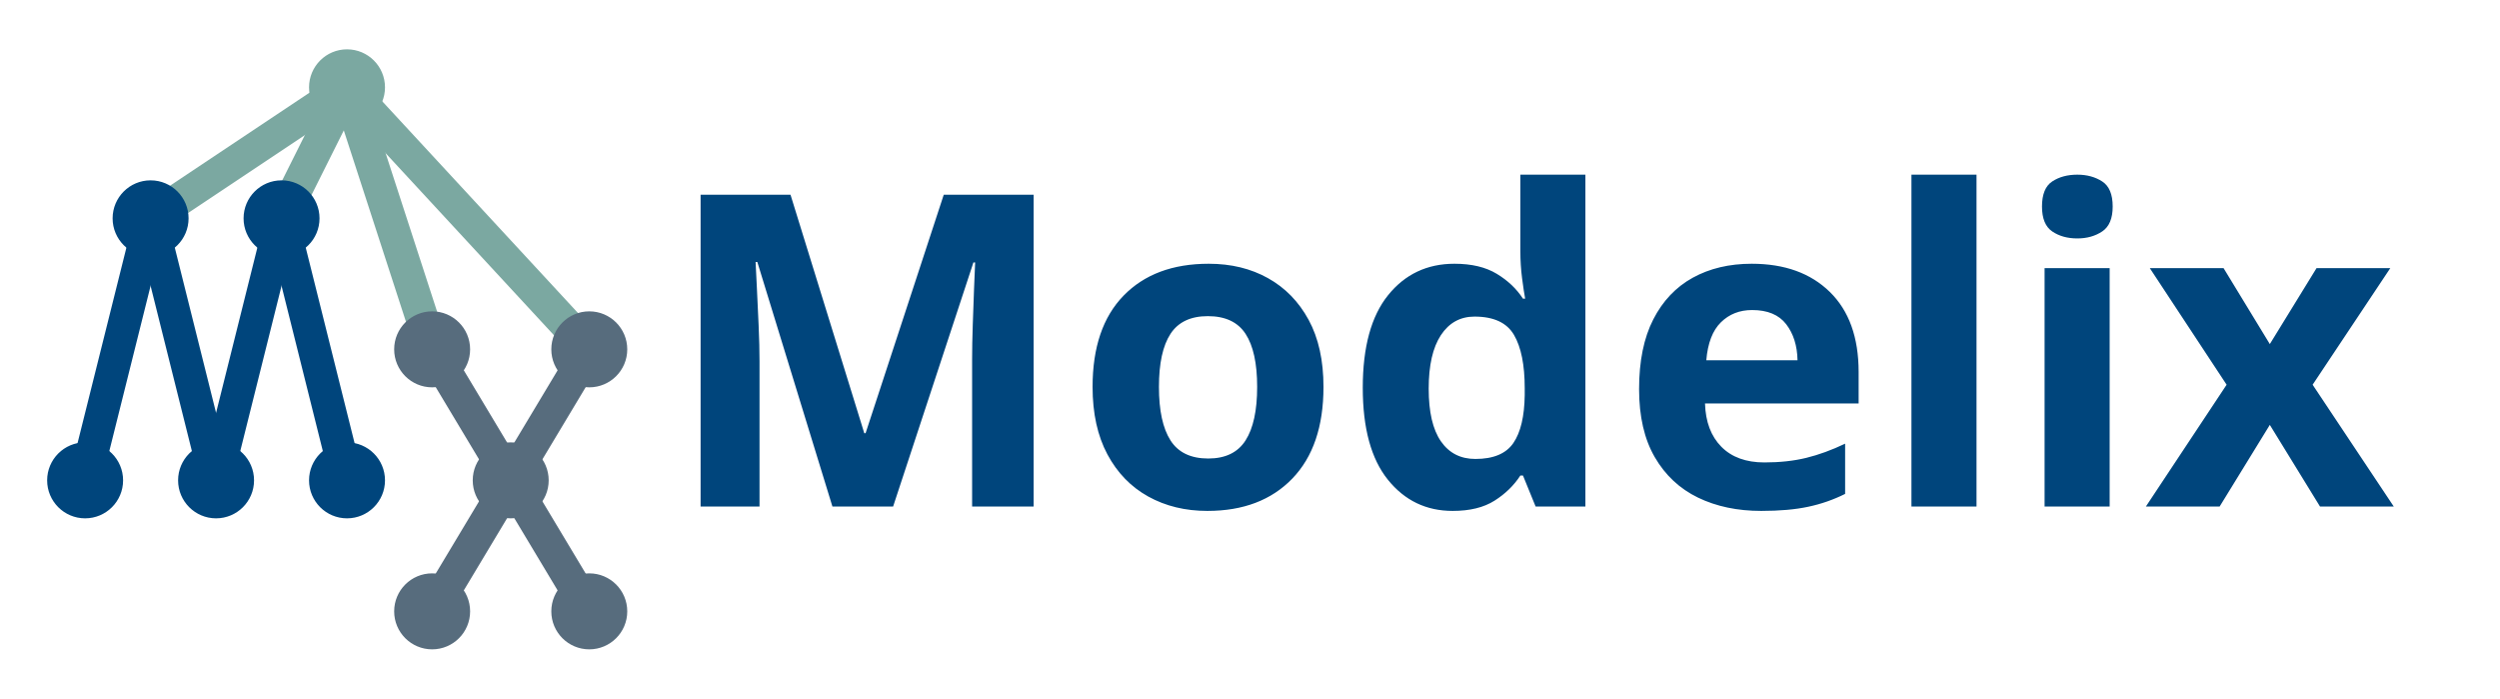
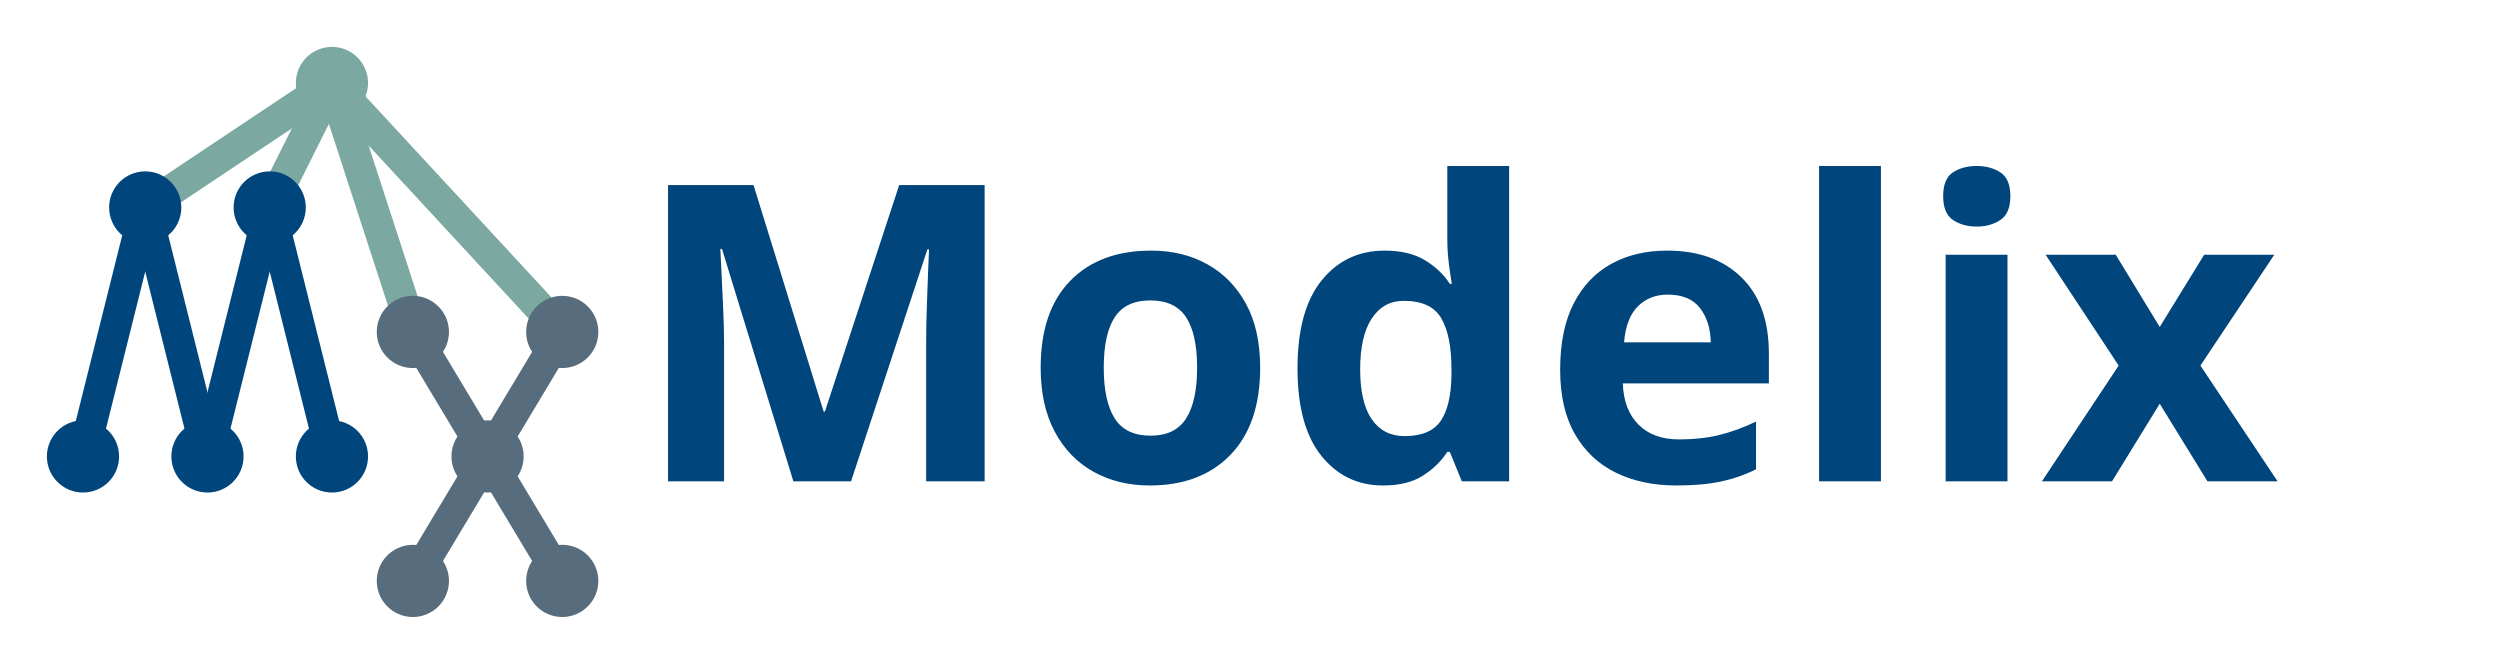
- <svg xmlns="http://www.w3.org/2000/svg" width="1145" height="320">
-   <g transform="translate(-54, -98)">
+ <svg xmlns="http://www.w3.org/2000/svg" width="1205" height="320">
+   <g transform="translate(-53, -98)">
    <g transform="scale(0.6, 0.6) translate(100, 180)">
      <g transform="translate(-20, 0)">
        <line fill="none" stroke="#7ba8a1" x1="125" y1="150" x2="275" y2="50" stroke-width="25" />
        <line fill="none" stroke="#7ba8a1" x1="275" y1="50" x2="225" y2="150" stroke-width="25" />
        <line fill="none" stroke="#7ba8a1" x1="275" y1="50" x2="340" y2="250" stroke-width="25" />
        <line fill="none" stroke="#7ba8a1" x1="460" y1="250" x2="275" y2="50" stroke-width="25" />
        <ellipse fill="#7ba8a1" stroke="#7ba8a1" stroke-width="8" cx="275" cy="50" rx="25" ry="25" />
        <ellipse fill="#00457c" stroke="#00457c" stroke-width="8" cx="75" cy="350" rx="25" ry="25" />
        <ellipse fill="#00457c" stroke="#00457c" stroke-width="8" cx="175" cy="350" rx="25" ry="25" />
        <ellipse fill="#00457c" stroke="#00457c" stroke-width="8" cx="275" cy="350" rx="25" ry="25" />
        <ellipse fill="#00457c" stroke="#00457c" stroke-width="8" cx="125" cy="150" rx="25" ry="25" />
        <ellipse fill="#00457c" stroke="#00457c" stroke-width="8" cx="225" cy="150" rx="25" ry="25" />
        <line fill="none" stroke="#00457c" x1="75" y1="350" x2="125" y2="150" stroke-width="25" />
        <line fill="none" stroke="#00457c" stroke-width="25" x1="125" y1="150" x2="175" y2="350" />
        <line fill="none" stroke="#00457c" stroke-width="25" x1="225" y1="150" x2="175" y2="350" />
        <line fill="none" stroke="#00457c" stroke-width="25" x1="275" y1="350" x2="225" y2="150" />
        <ellipse fill="#576c7d" stroke="#576c7d" stroke-width="8" cx="340" cy="250" rx="25" ry="25" />
        <ellipse fill="#576c7d" stroke="#576c7d" stroke-width="8" cx="340" cy="450" rx="25" ry="25" />
        <ellipse fill="#576c7d" stroke="#576c7d" stroke-width="8" cx="400" cy="350" rx="25" ry="25" />
        <ellipse fill="#576c7d" stroke="#576c7d" stroke-width="8" cx="460" cy="250" rx="25" ry="25" />
        <ellipse fill="#576c7d" stroke="#576c7d" stroke-width="8" cx="460" cy="450" rx="25" ry="25" />
        <line fill="none" stroke="#576c7d" x1="340" y1="250" x2="400" y2="350" stroke-width="25" />
        <line fill="none" stroke="#576c7d" x1="460" y1="250" x2="400" y2="350" stroke-width="25" />
        <line fill="none" stroke="#576c7d" x1="340" y1="450" x2="400" y2="350" stroke-width="25" />
        <line fill="none" stroke="#576c7d" x1="460" y1="450" x2="400" y2="350" stroke-width="25" />
      </g>
    </g>
    <text transform="scale(1, 1) translate(7, 0)" font-family="Montserrat" font-weight="700" font-size="200" y="330" x="350" fill="#00457c">Modelix</text>
  </g>
</svg>
